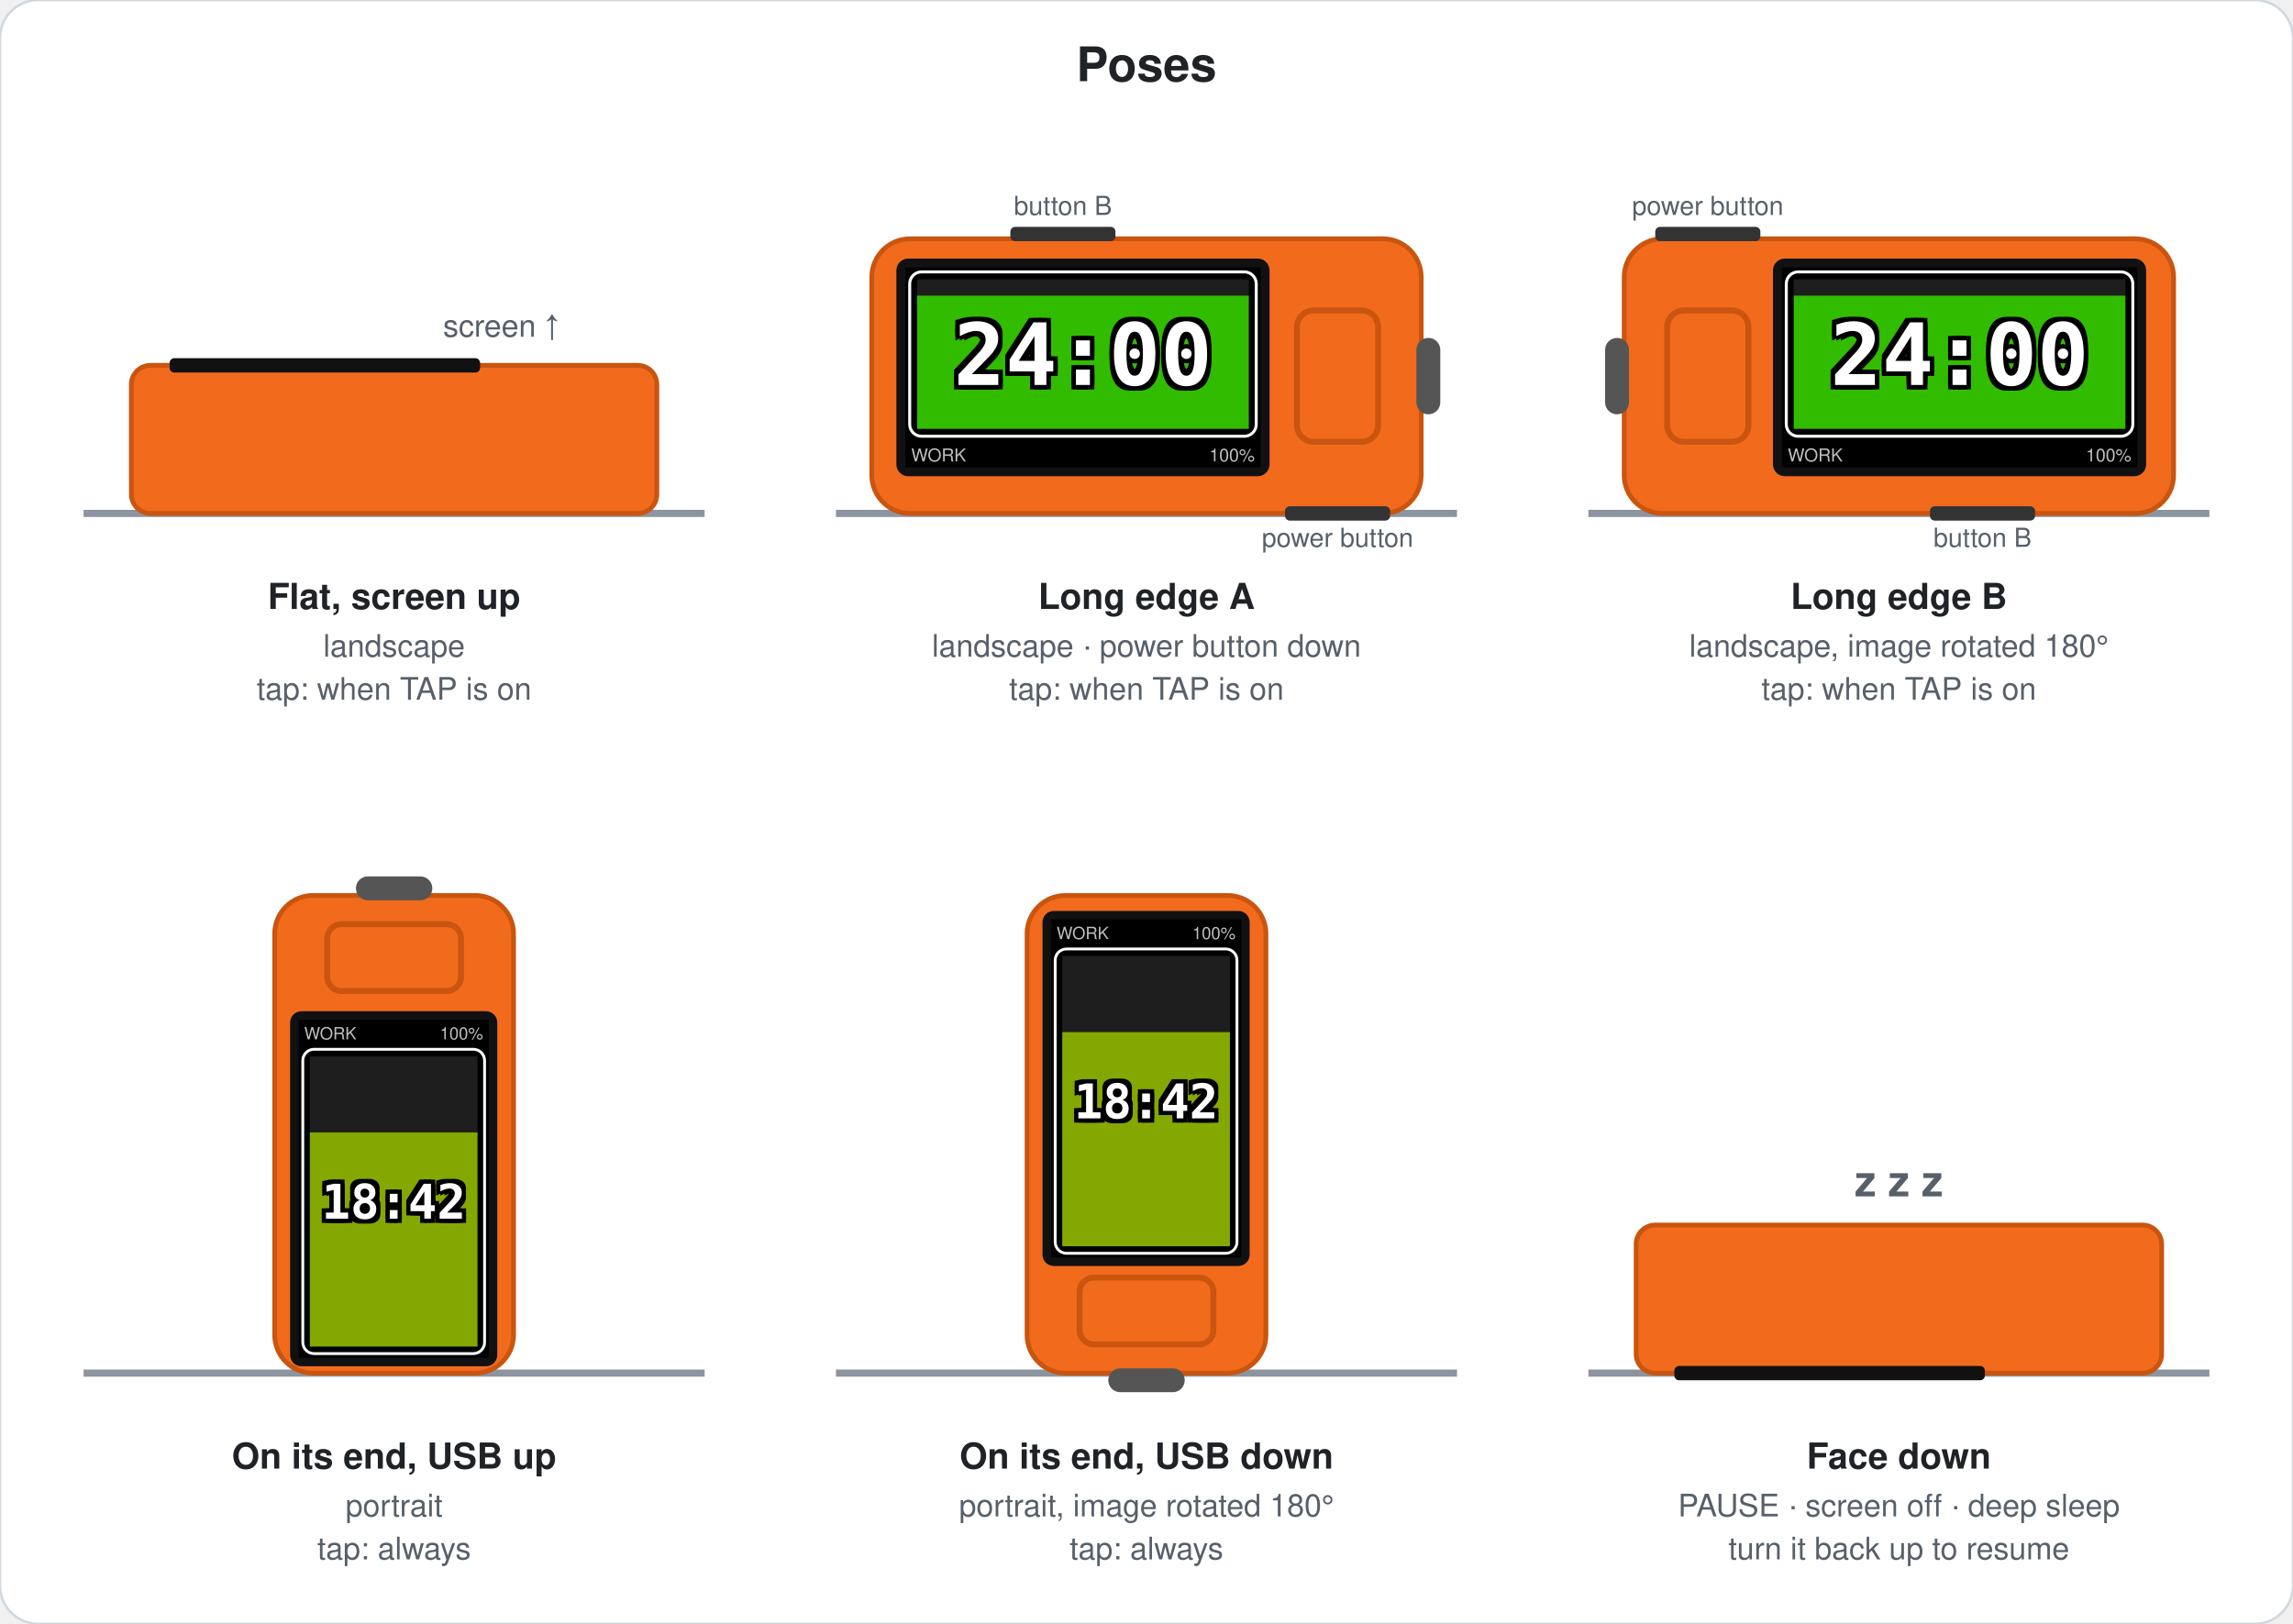
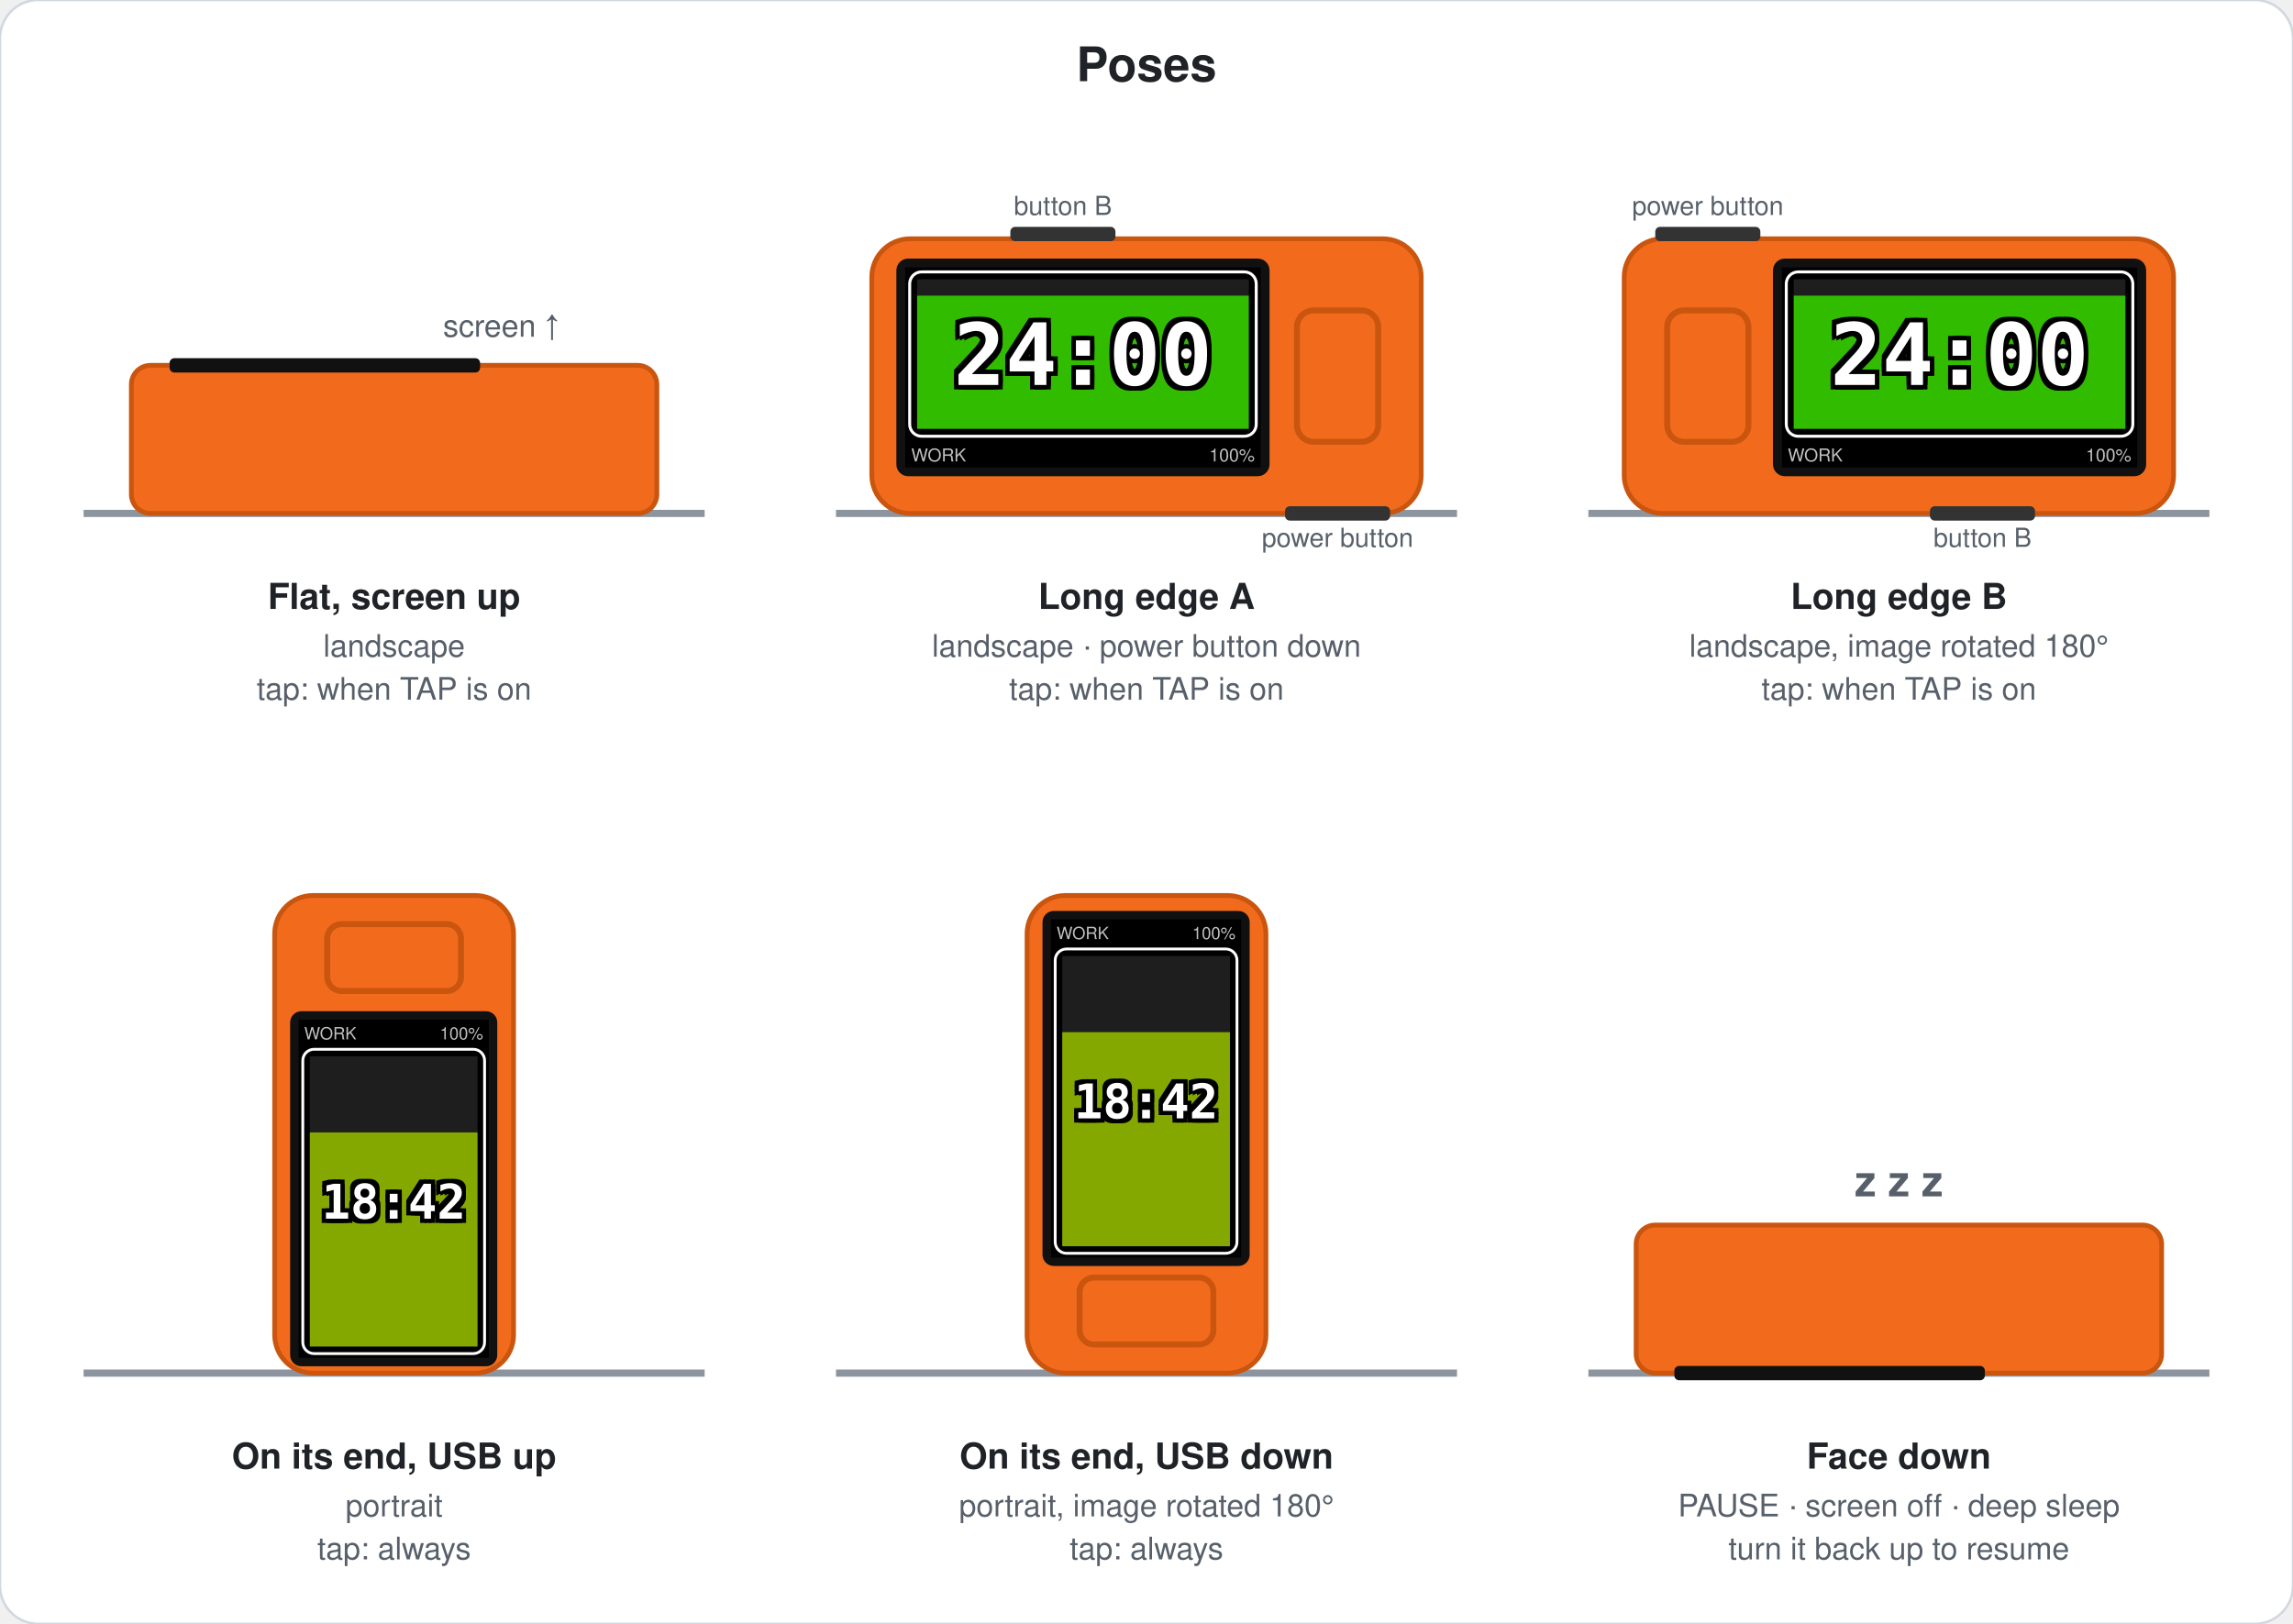
<svg xmlns="http://www.w3.org/2000/svg" width="960" height="680" viewBox="0 0 960 680">
  <rect width="960" height="680" rx="16" fill="#ffffff" stroke="#d0d7de" />
  <text x="480.0" y="34" text-anchor="middle" font-family="Helvetica, Arial, sans-serif" font-size="20" font-weight="700" fill="#1f2328">Poses</text>
  <line x1="35" y1="215" x2="295" y2="215" stroke="#8c959f" stroke-width="3" />
  <rect x="55.0" y="153" width="220" height="62" rx="8" fill="#f26b1d" stroke="#c9550f" stroke-width="2" />
  <rect x="71.0" y="150" width="130" height="6" rx="2" fill="#111" />
  <text x="210" y="141" text-anchor="middle" font-family="Helvetica, Arial, sans-serif" font-size="13" font-weight="400" fill="#57606a">screen ↑</text>
  <text x="165" y="255" text-anchor="middle" font-family="Helvetica, Arial, sans-serif" font-size="15" font-weight="700" fill="#1f2328">Flat, screen up</text>
  <text x="165" y="275" text-anchor="middle" font-family="Helvetica, Arial, sans-serif" font-size="13" font-weight="400" fill="#57606a">landscape</text>
  <text x="165" y="293" text-anchor="middle" font-family="Helvetica, Arial, sans-serif" font-size="13" font-weight="400" fill="#57606a">tap: when TAP is on</text>
  <line x1="350" y1="215" x2="610" y2="215" stroke="#8c959f" stroke-width="3" />
  <rect x="365.0" y="100" width="230" height="115" rx="16" fill="#f26b1d" stroke="#c9550f" stroke-width="2" />
  <g transform="translate(379.0,112) scale(0.62)">
    <rect x="-6" y="-6" width="252" height="147" rx="8" fill="#111" />
    <rect width="240" height="135" fill="#000" />
    <rect x="3" y="3" width="234" height="111" rx="8" fill="none" stroke="#fff" stroke-width="2" />
    <rect x="8" y="8" width="224" height="11" fill="#1e1e1e" />
    <rect x="8" y="19" width="224" height="90" fill="#32bc00" />
    <text x="117.0" y="76.38" text-anchor="middle" font-family="Menlo, Consolas, monospace" font-size="58" font-weight="700" fill="#000">24:00</text>
    <text x="117.0" y="79.38" text-anchor="middle" font-family="Menlo, Consolas, monospace" font-size="58" font-weight="700" fill="#000">24:00</text>
    <text x="117.0" y="82.38" text-anchor="middle" font-family="Menlo, Consolas, monospace" font-size="58" font-weight="700" fill="#000">24:00</text>
    <text x="120.0" y="76.38" text-anchor="middle" font-family="Menlo, Consolas, monospace" font-size="58" font-weight="700" fill="#000">24:00</text>
    <text x="120.0" y="79.38" text-anchor="middle" font-family="Menlo, Consolas, monospace" font-size="58" font-weight="700" fill="#000">24:00</text>
    <text x="120.0" y="82.38" text-anchor="middle" font-family="Menlo, Consolas, monospace" font-size="58" font-weight="700" fill="#000">24:00</text>
    <text x="123.0" y="76.38" text-anchor="middle" font-family="Menlo, Consolas, monospace" font-size="58" font-weight="700" fill="#000">24:00</text>
    <text x="123.0" y="79.38" text-anchor="middle" font-family="Menlo, Consolas, monospace" font-size="58" font-weight="700" fill="#000">24:00</text>
    <text x="123.0" y="82.38" text-anchor="middle" font-family="Menlo, Consolas, monospace" font-size="58" font-weight="700" fill="#000">24:00</text>
    <text x="120.0" y="79.38" text-anchor="middle" font-family="Menlo, Consolas, monospace" font-size="58" font-weight="700" fill="#fff">24:00</text>
    <text x="4" y="131" font-family="Helvetica, Arial, sans-serif" font-size="12" fill="#c0c0c0">WORK</text>
    <text x="236" y="131" text-anchor="end" font-family="Helvetica, Arial, sans-serif" font-size="12" fill="#c0c0c0">100%</text>
  </g>
  <rect x="543.0" y="130" width="34" height="55" rx="7" fill="#f26b1d" stroke="#c9550f" stroke-width="2.5" />
-   <rect x="593.0" y="141.5" width="10" height="32" rx="5" fill="#555" />
  <rect x="538.0" y="212" width="44" height="6" rx="2" fill="#333" />
  <rect x="423.0" y="95" width="44" height="6" rx="2" fill="#333" />
  <text x="445.0" y="90" text-anchor="middle" font-family="Helvetica, Arial, sans-serif" font-size="11" font-weight="400" fill="#57606a">button B</text>
  <text x="560.0" y="229" text-anchor="middle" font-family="Helvetica, Arial, sans-serif" font-size="11" font-weight="400" fill="#57606a">power button</text>
  <text x="480" y="255" text-anchor="middle" font-family="Helvetica, Arial, sans-serif" font-size="15" font-weight="700" fill="#1f2328">Long edge A</text>
  <text x="480" y="275" text-anchor="middle" font-family="Helvetica, Arial, sans-serif" font-size="13" font-weight="400" fill="#57606a">landscape · power button down</text>
  <text x="480" y="293" text-anchor="middle" font-family="Helvetica, Arial, sans-serif" font-size="13" font-weight="400" fill="#57606a">tap: when TAP is on</text>
  <line x1="665" y1="215" x2="925" y2="215" stroke="#8c959f" stroke-width="3" />
  <rect x="680.0" y="100" width="230" height="115" rx="16" fill="#f26b1d" stroke="#c9550f" stroke-width="2" />
  <g transform="translate(746.0,112) scale(0.62)">
    <rect x="-6" y="-6" width="252" height="147" rx="8" fill="#111" />
    <rect width="240" height="135" fill="#000" />
    <rect x="3" y="3" width="234" height="111" rx="8" fill="none" stroke="#fff" stroke-width="2" />
    <rect x="8" y="8" width="224" height="11" fill="#1e1e1e" />
    <rect x="8" y="19" width="224" height="90" fill="#32bc00" />
    <text x="117.0" y="76.38" text-anchor="middle" font-family="Menlo, Consolas, monospace" font-size="58" font-weight="700" fill="#000">24:00</text>
    <text x="117.0" y="79.38" text-anchor="middle" font-family="Menlo, Consolas, monospace" font-size="58" font-weight="700" fill="#000">24:00</text>
    <text x="117.0" y="82.38" text-anchor="middle" font-family="Menlo, Consolas, monospace" font-size="58" font-weight="700" fill="#000">24:00</text>
    <text x="120.0" y="76.38" text-anchor="middle" font-family="Menlo, Consolas, monospace" font-size="58" font-weight="700" fill="#000">24:00</text>
    <text x="120.0" y="79.38" text-anchor="middle" font-family="Menlo, Consolas, monospace" font-size="58" font-weight="700" fill="#000">24:00</text>
    <text x="120.0" y="82.38" text-anchor="middle" font-family="Menlo, Consolas, monospace" font-size="58" font-weight="700" fill="#000">24:00</text>
    <text x="123.0" y="76.38" text-anchor="middle" font-family="Menlo, Consolas, monospace" font-size="58" font-weight="700" fill="#000">24:00</text>
    <text x="123.0" y="79.38" text-anchor="middle" font-family="Menlo, Consolas, monospace" font-size="58" font-weight="700" fill="#000">24:00</text>
    <text x="123.0" y="82.38" text-anchor="middle" font-family="Menlo, Consolas, monospace" font-size="58" font-weight="700" fill="#000">24:00</text>
    <text x="120.0" y="79.38" text-anchor="middle" font-family="Menlo, Consolas, monospace" font-size="58" font-weight="700" fill="#fff">24:00</text>
    <text x="4" y="131" font-family="Helvetica, Arial, sans-serif" font-size="12" fill="#c0c0c0">WORK</text>
    <text x="236" y="131" text-anchor="end" font-family="Helvetica, Arial, sans-serif" font-size="12" fill="#c0c0c0">100%</text>
  </g>
  <rect x="698.0" y="130" width="34" height="55" rx="7" fill="#f26b1d" stroke="#c9550f" stroke-width="2.5" />
-   <rect x="672.0" y="141.5" width="10" height="32" rx="5" fill="#555" />
  <rect x="808.0" y="212" width="44" height="6" rx="2" fill="#333" />
  <rect x="693.0" y="95" width="44" height="6" rx="2" fill="#333" />
  <text x="715.0" y="90" text-anchor="middle" font-family="Helvetica, Arial, sans-serif" font-size="11" font-weight="400" fill="#57606a">power button</text>
  <text x="830.0" y="229" text-anchor="middle" font-family="Helvetica, Arial, sans-serif" font-size="11" font-weight="400" fill="#57606a">button B</text>
  <text x="795" y="255" text-anchor="middle" font-family="Helvetica, Arial, sans-serif" font-size="15" font-weight="700" fill="#1f2328">Long edge B</text>
  <text x="795" y="275" text-anchor="middle" font-family="Helvetica, Arial, sans-serif" font-size="13" font-weight="400" fill="#57606a">landscape, image rotated 180°</text>
  <text x="795" y="293" text-anchor="middle" font-family="Helvetica, Arial, sans-serif" font-size="13" font-weight="400" fill="#57606a">tap: when TAP is on</text>
  <line x1="35" y1="575" x2="295" y2="575" stroke="#8c959f" stroke-width="3" />
  <rect x="115.0" y="375" width="100" height="200" rx="16" fill="#f26b1d" stroke="#c9550f" stroke-width="2" />
  <g transform="translate(125.0,427) scale(0.59)">
    <rect x="-6" y="-6" width="147" height="252" rx="8" fill="#111" />
    <rect width="135" height="240" fill="#000" />
    <rect x="3" y="21" width="129" height="216" rx="8" fill="none" stroke="#fff" stroke-width="2" />
    <rect x="8" y="26" width="119" height="54" fill="#1e1e1e" />
    <rect x="8" y="80" width="119" height="152" fill="#84a800" />
    <text x="64.5" y="138.24" text-anchor="middle" font-family="Menlo, Consolas, monospace" font-size="34" font-weight="700" fill="#000">18:42</text>
    <text x="64.5" y="141.24" text-anchor="middle" font-family="Menlo, Consolas, monospace" font-size="34" font-weight="700" fill="#000">18:42</text>
    <text x="64.5" y="144.24" text-anchor="middle" font-family="Menlo, Consolas, monospace" font-size="34" font-weight="700" fill="#000">18:42</text>
    <text x="67.5" y="138.24" text-anchor="middle" font-family="Menlo, Consolas, monospace" font-size="34" font-weight="700" fill="#000">18:42</text>
    <text x="67.5" y="141.24" text-anchor="middle" font-family="Menlo, Consolas, monospace" font-size="34" font-weight="700" fill="#000">18:42</text>
    <text x="67.5" y="144.24" text-anchor="middle" font-family="Menlo, Consolas, monospace" font-size="34" font-weight="700" fill="#000">18:42</text>
    <text x="70.5" y="138.24" text-anchor="middle" font-family="Menlo, Consolas, monospace" font-size="34" font-weight="700" fill="#000">18:42</text>
    <text x="70.5" y="141.24" text-anchor="middle" font-family="Menlo, Consolas, monospace" font-size="34" font-weight="700" fill="#000">18:42</text>
    <text x="70.5" y="144.24" text-anchor="middle" font-family="Menlo, Consolas, monospace" font-size="34" font-weight="700" fill="#000">18:42</text>
    <text x="67.5" y="141.24" text-anchor="middle" font-family="Menlo, Consolas, monospace" font-size="34" font-weight="700" fill="#fff">18:42</text>
    <text x="4" y="14" font-family="Helvetica, Arial, sans-serif" font-size="12" fill="#c0c0c0">WORK</text>
    <text x="131" y="14" text-anchor="end" font-family="Helvetica, Arial, sans-serif" font-size="12" fill="#c0c0c0">100%</text>
  </g>
  <rect x="137.0" y="387" width="56" height="28" rx="6" fill="#f26b1d" stroke="#c9550f" stroke-width="2.5" />
-   <rect x="149" y="367" width="32" height="10" rx="5" fill="#555" />
  <text x="165" y="615" text-anchor="middle" font-family="Helvetica, Arial, sans-serif" font-size="15" font-weight="700" fill="#1f2328">On its end, USB up</text>
  <text x="165" y="635" text-anchor="middle" font-family="Helvetica, Arial, sans-serif" font-size="13" font-weight="400" fill="#57606a">portrait</text>
  <text x="165" y="653" text-anchor="middle" font-family="Helvetica, Arial, sans-serif" font-size="13" font-weight="400" fill="#57606a">tap: always</text>
  <line x1="350" y1="575" x2="610" y2="575" stroke="#8c959f" stroke-width="3" />
  <rect x="430.0" y="375" width="100" height="200" rx="16" fill="#f26b1d" stroke="#c9550f" stroke-width="2" />
  <g transform="translate(440.0,385) scale(0.59)">
    <rect x="-6" y="-6" width="147" height="252" rx="8" fill="#111" />
    <rect width="135" height="240" fill="#000" />
    <rect x="3" y="21" width="129" height="216" rx="8" fill="none" stroke="#fff" stroke-width="2" />
    <rect x="8" y="26" width="119" height="54" fill="#1e1e1e" />
    <rect x="8" y="80" width="119" height="152" fill="#84a800" />
    <text x="64.5" y="138.24" text-anchor="middle" font-family="Menlo, Consolas, monospace" font-size="34" font-weight="700" fill="#000">18:42</text>
    <text x="64.5" y="141.24" text-anchor="middle" font-family="Menlo, Consolas, monospace" font-size="34" font-weight="700" fill="#000">18:42</text>
    <text x="64.5" y="144.24" text-anchor="middle" font-family="Menlo, Consolas, monospace" font-size="34" font-weight="700" fill="#000">18:42</text>
    <text x="67.5" y="138.24" text-anchor="middle" font-family="Menlo, Consolas, monospace" font-size="34" font-weight="700" fill="#000">18:42</text>
    <text x="67.5" y="141.24" text-anchor="middle" font-family="Menlo, Consolas, monospace" font-size="34" font-weight="700" fill="#000">18:42</text>
    <text x="67.5" y="144.24" text-anchor="middle" font-family="Menlo, Consolas, monospace" font-size="34" font-weight="700" fill="#000">18:42</text>
    <text x="70.5" y="138.24" text-anchor="middle" font-family="Menlo, Consolas, monospace" font-size="34" font-weight="700" fill="#000">18:42</text>
    <text x="70.5" y="141.24" text-anchor="middle" font-family="Menlo, Consolas, monospace" font-size="34" font-weight="700" fill="#000">18:42</text>
    <text x="70.5" y="144.24" text-anchor="middle" font-family="Menlo, Consolas, monospace" font-size="34" font-weight="700" fill="#000">18:42</text>
    <text x="67.5" y="141.24" text-anchor="middle" font-family="Menlo, Consolas, monospace" font-size="34" font-weight="700" fill="#fff">18:42</text>
    <text x="4" y="14" font-family="Helvetica, Arial, sans-serif" font-size="12" fill="#c0c0c0">WORK</text>
    <text x="131" y="14" text-anchor="end" font-family="Helvetica, Arial, sans-serif" font-size="12" fill="#c0c0c0">100%</text>
  </g>
  <rect x="452.0" y="535" width="56" height="28" rx="6" fill="#f26b1d" stroke="#c9550f" stroke-width="2.5" />
-   <rect x="464" y="573" width="32" height="10" rx="5" fill="#555" />
  <text x="480" y="615" text-anchor="middle" font-family="Helvetica, Arial, sans-serif" font-size="15" font-weight="700" fill="#1f2328">On its end, USB down</text>
  <text x="480" y="635" text-anchor="middle" font-family="Helvetica, Arial, sans-serif" font-size="13" font-weight="400" fill="#57606a">portrait, image rotated 180°</text>
  <text x="480" y="653" text-anchor="middle" font-family="Helvetica, Arial, sans-serif" font-size="13" font-weight="400" fill="#57606a">tap: always</text>
  <line x1="665" y1="575" x2="925" y2="575" stroke="#8c959f" stroke-width="3" />
  <rect x="685.0" y="513" width="220" height="62" rx="8" fill="#f26b1d" stroke="#c9550f" stroke-width="2" />
  <rect x="701.0" y="572" width="130" height="6" rx="2" fill="#111" />
  <text x="795" y="501" text-anchor="middle" font-family="Helvetica, Arial, sans-serif" font-size="18" font-weight="700" fill="#57606a">z z z</text>
  <text x="795" y="615" text-anchor="middle" font-family="Helvetica, Arial, sans-serif" font-size="15" font-weight="700" fill="#1f2328">Face down</text>
  <text x="795" y="635" text-anchor="middle" font-family="Helvetica, Arial, sans-serif" font-size="13" font-weight="400" fill="#57606a">PAUSE · screen off · deep sleep</text>
  <text x="795" y="653" text-anchor="middle" font-family="Helvetica, Arial, sans-serif" font-size="13" font-weight="400" fill="#57606a">turn it back up to resume</text>
</svg>
